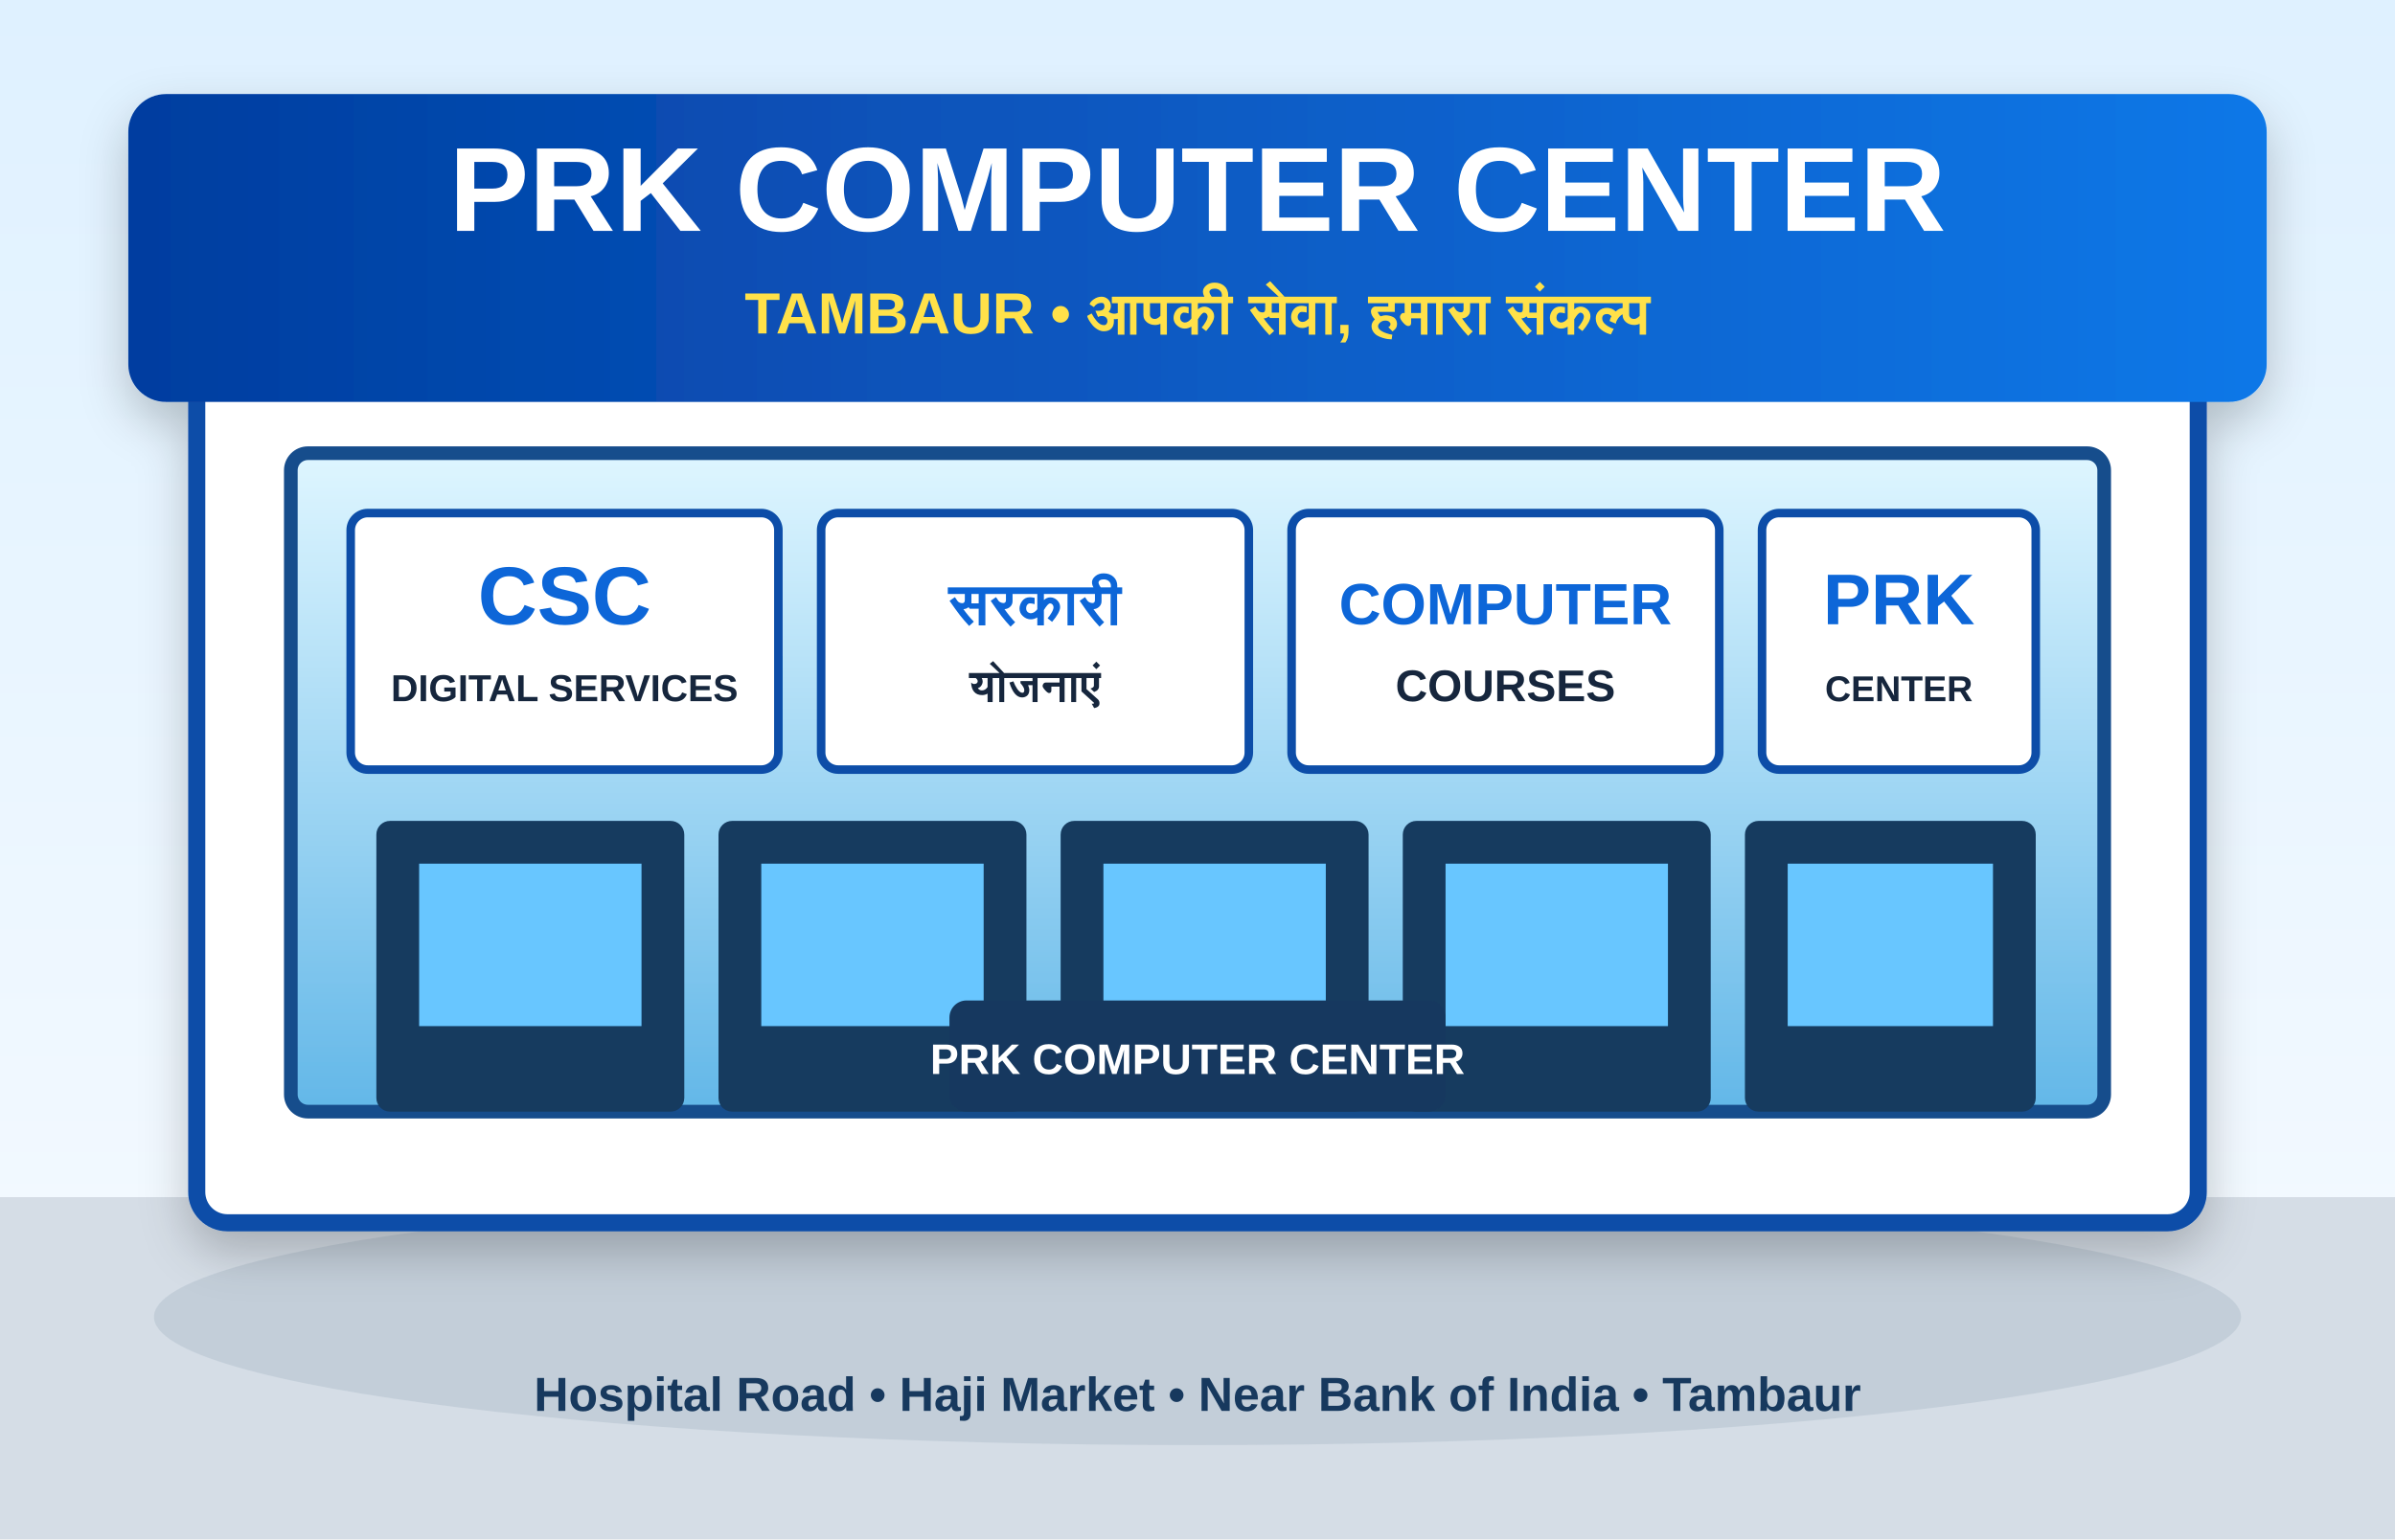
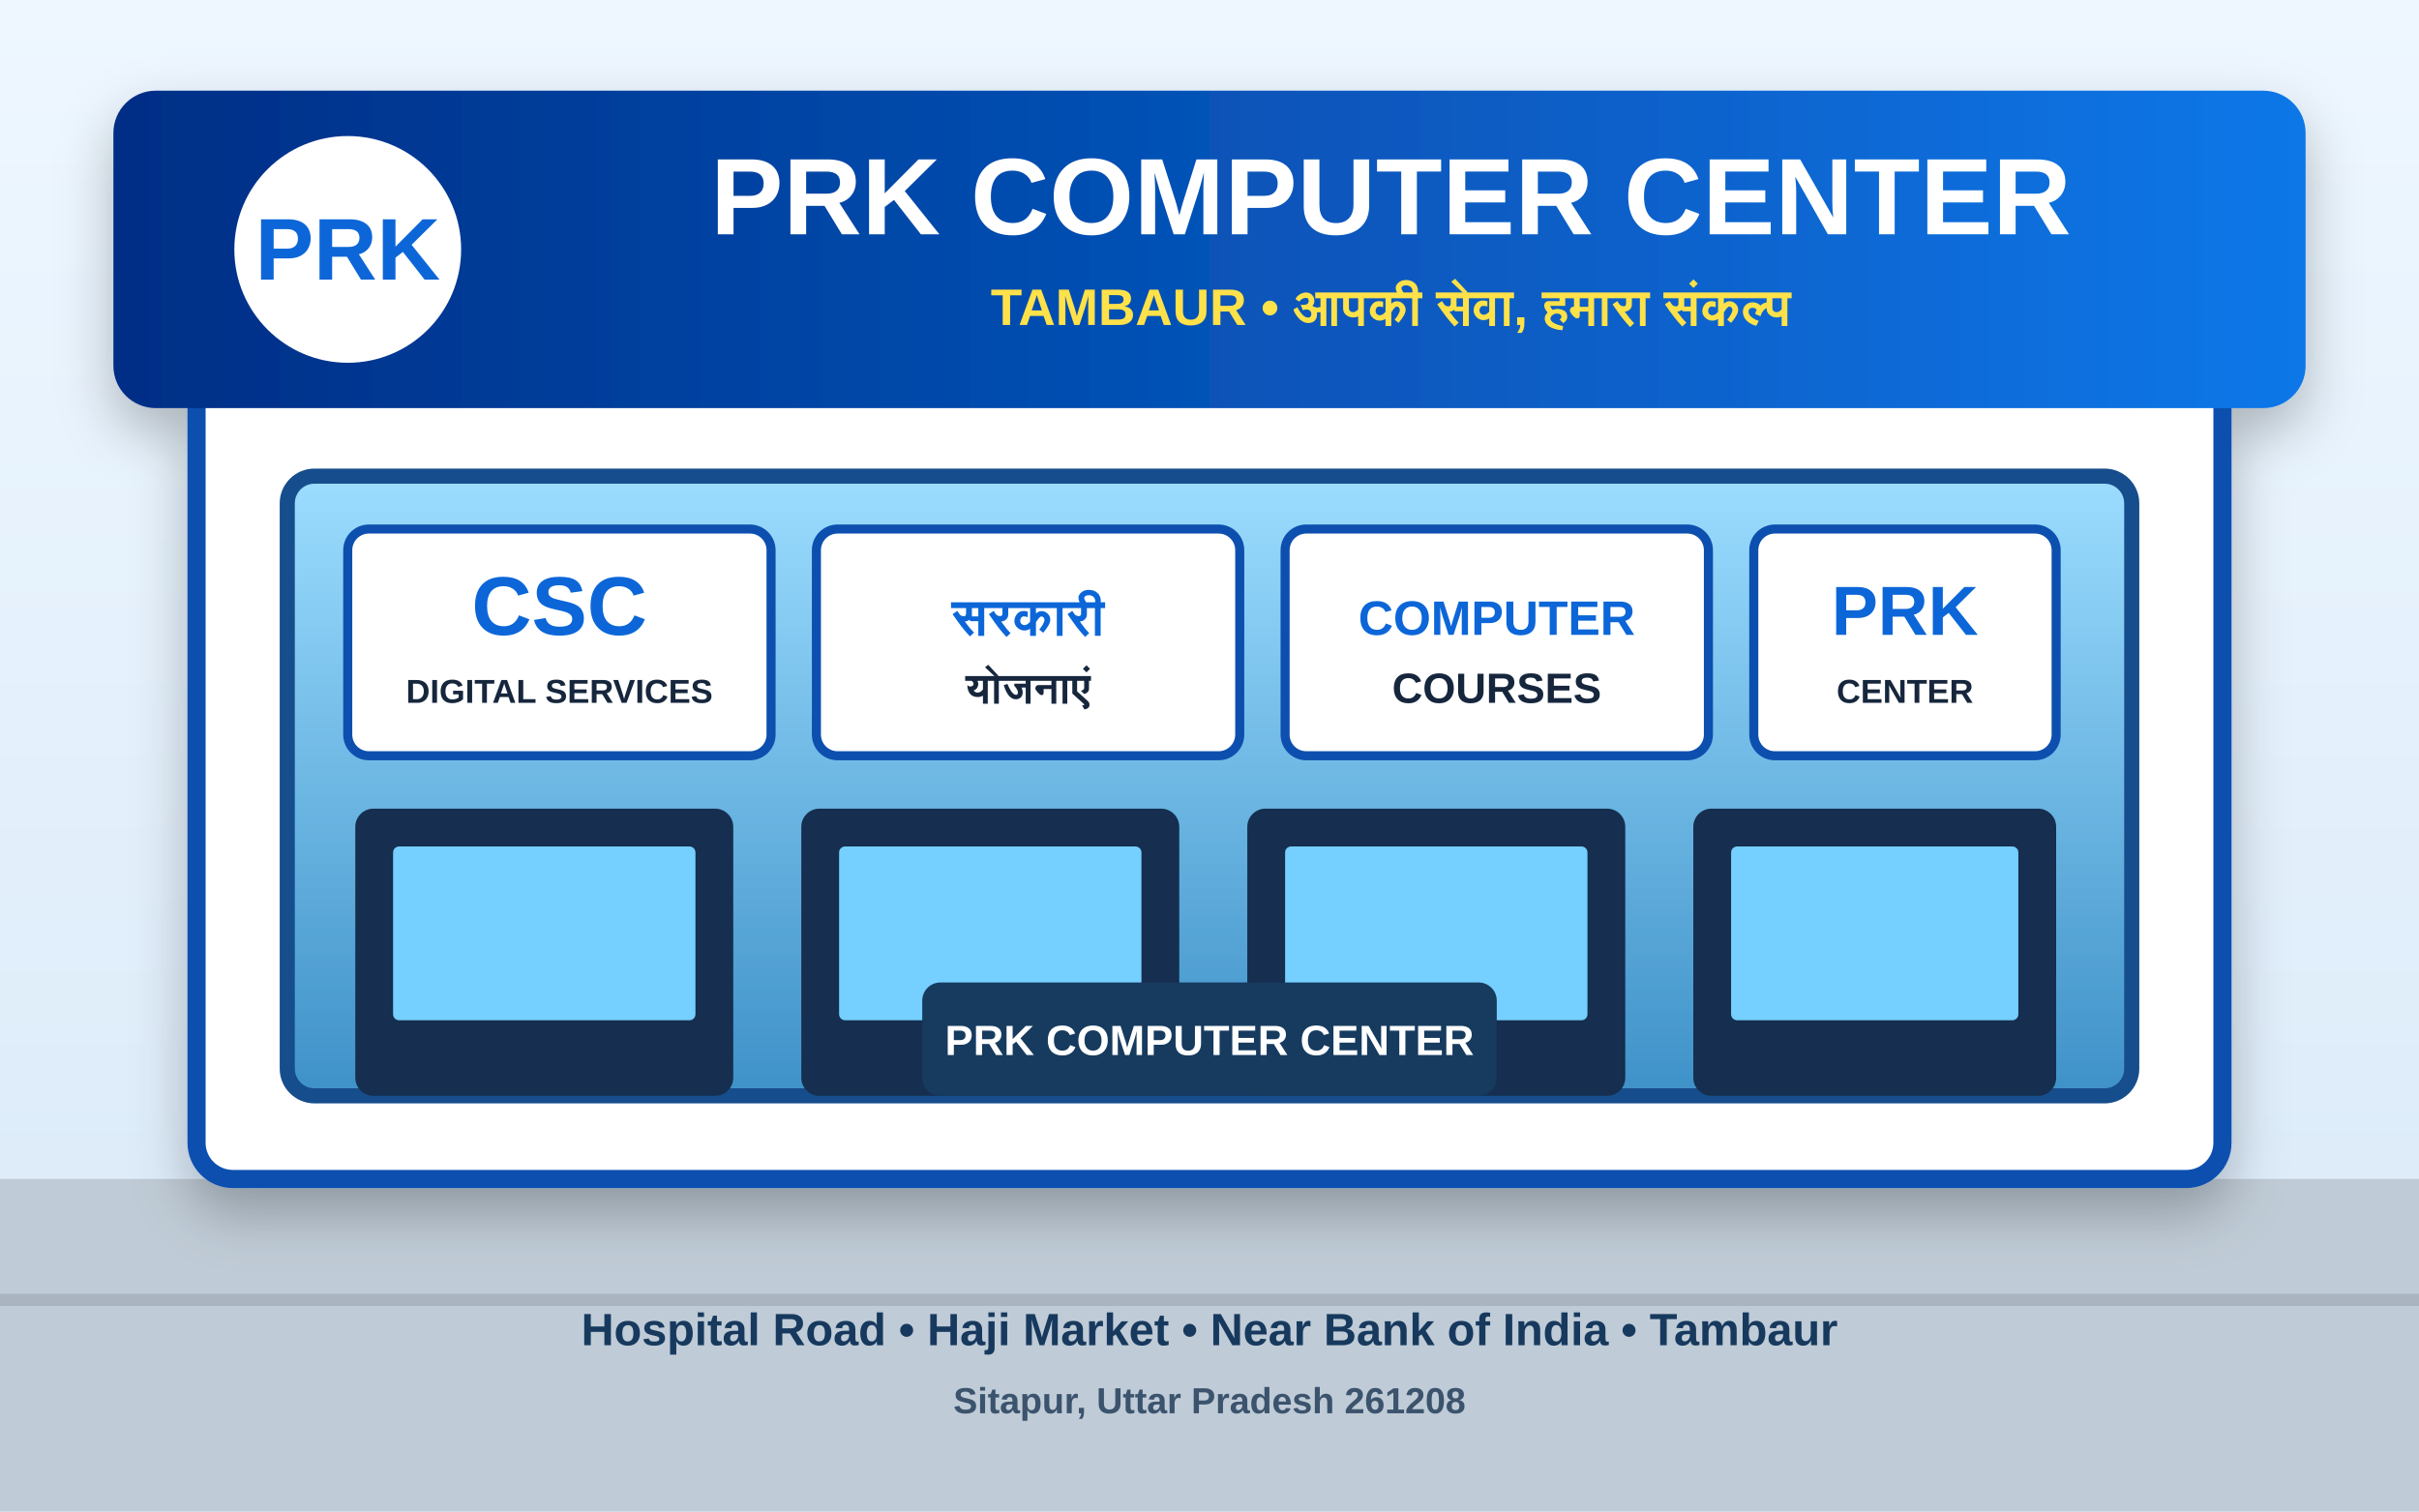
- <svg xmlns="http://www.w3.org/2000/svg" viewBox="0 0 1400 900">
+ <svg xmlns="http://www.w3.org/2000/svg" viewBox="0 0 1600 1000">
  <defs>
-     <linearGradient id="sky" x1="0" y1="0" x2="0" y2="1">
-       <stop stop-color="#dff1ff" />
-       <stop offset="1" stop-color="#f7fbff" />
+     <linearGradient id="bg" x1="0" y1="0" x2="0" y2="1">
+       <stop stop-color="#eef7ff" />
+       <stop offset="1" stop-color="#d9e9f8" />
    </linearGradient>
    <linearGradient id="sign" x1="0" x2="1">
-       <stop stop-color="#063d9f" />
-       <stop offset="1" stop-color="#0878e8" />
+       <stop stop-color="#052e86" />
+       <stop offset="1" stop-color="#0877e8" />
    </linearGradient>
    <linearGradient id="glass" x1="0" y1="0" x2="0" y2="1">
-       <stop stop-color="#dff6ff" />
-       <stop offset="1" stop-color="#62b7e8" />
+       <stop stop-color="#9cddff" />
+       <stop offset="1" stop-color="#3e91c8" />
    </linearGradient>
    <filter id="shadow">
-       <feDropShadow dx="0" dy="12" stdDeviation="14" flood-opacity=".22" />
+       <feDropShadow dx="0" dy="16" stdDeviation="18" flood-opacity=".25" />
    </filter>
  </defs>
-   <rect width="1400" height="900" fill="url(#sky)" />
-   <rect y="700" width="1400" height="200" fill="#d5dde6" />
-   <ellipse cx="700" cy="770" rx="610" ry="75" fill="#aebdca" opacity=".45" />
+   <rect width="1600" height="1000" fill="url(#bg)" />
+   <rect y="780" width="1600" height="220" fill="#bfcbd6" />
+   <path d="M0 860h1600" stroke="#8e9aa6" stroke-width="8" opacity=".45" />
  <g filter="url(#shadow)">
-     <rect x="115" y="155" width="1170" height="560" rx="18" fill="#fff" stroke="#0b4ea8" stroke-width="10" />
-     <rect x="75" y="55" width="1250" height="180" rx="22" fill="url(#sign)" />
-     <text x="700" y="135" text-anchor="middle" font-family="Arial,sans-serif" font-weight="900" font-size="70" fill="#fff">PRK COMPUTER CENTER</text>
-     <text x="700" y="195" text-anchor="middle" font-family="Arial,sans-serif" font-weight="800" font-size="34" fill="#ffe14a">TAMBAUR • आपकी सेवा, हमारा संकल्प</text>
-     <rect x="170" y="265" width="1060" height="385" rx="10" fill="url(#glass)" stroke="#174d8c" stroke-width="8" />
-     <rect x="205" y="300" width="250" height="150" rx="10" fill="#fff" stroke="#0b4ea8" stroke-width="5" />
-     <text x="330" y="365" text-anchor="middle" font-family="Arial" font-weight="900" font-size="48" fill="#0866d8">CSC</text>
-     <text x="330" y="410" text-anchor="middle" font-family="Arial" font-weight="700" font-size="22" fill="#17283d">DIGITAL SERVICES</text>
-     <rect x="480" y="300" width="250" height="150" rx="10" fill="#fff" stroke="#0b4ea8" stroke-width="5" />
-     <text x="605" y="365" text-anchor="middle" font-family="Arial" font-weight="900" font-size="34" fill="#0866d8">सरकारी</text>
-     <text x="605" y="410" text-anchor="middle" font-family="Arial" font-weight="700" font-size="26" fill="#17283d">योजनाएं</text>
-     <rect x="755" y="300" width="250" height="150" rx="10" fill="#fff" stroke="#0b4ea8" stroke-width="5" />
-     <text x="880" y="365" text-anchor="middle" font-family="Arial" font-weight="900" font-size="34" fill="#0866d8">COMPUTER</text>
-     <text x="880" y="410" text-anchor="middle" font-family="Arial" font-weight="700" font-size="26" fill="#17283d">COURSES</text>
-     <rect x="1030" y="300" width="160" height="150" rx="10" fill="#fff" stroke="#0b4ea8" stroke-width="5" />
-     <text x="1110" y="365" text-anchor="middle" font-family="Arial" font-weight="900" font-size="42" fill="#0866d8">PRK</text>
-     <text x="1110" y="410" text-anchor="middle" font-family="Arial" font-weight="700" font-size="21" fill="#17283d">CENTER</text>
-     <rect x="220" y="480" width="180" height="170" rx="8" fill="#153a5f" />
-     <rect x="245" y="505" width="130" height="95" fill="#67c6ff" />
-     <rect x="420" y="480" width="180" height="170" rx="8" fill="#153a5f" />
-     <rect x="445" y="505" width="130" height="95" fill="#67c6ff" />
-     <rect x="620" y="480" width="180" height="170" rx="8" fill="#153a5f" />
-     <rect x="645" y="505" width="130" height="95" fill="#67c6ff" />
-     <rect x="820" y="480" width="180" height="170" rx="8" fill="#153a5f" />
-     <rect x="845" y="505" width="130" height="95" fill="#67c6ff" />
-     <rect x="1020" y="480" width="170" height="170" rx="8" fill="#153a5f" />
-     <rect x="1045" y="505" width="120" height="95" fill="#67c6ff" />
-     <rect x="555" y="585" width="290" height="65" rx="10" fill="#17395e" />
-     <text x="700" y="628" text-anchor="middle" font-family="Arial" font-weight="900" font-size="25" fill="#fff">PRK COMPUTER CENTER</text>
+     <rect x="130" y="160" width="1340" height="620" rx="24" fill="#fff" stroke="#0b4fae" stroke-width="12" />
+     <rect x="75" y="60" width="1450" height="210" rx="28" fill="url(#sign)" />
+     <circle cx="230" cy="165" r="75" fill="#fff" />
+     <text x="230" y="185" text-anchor="middle" font-family="Arial,sans-serif" font-size="58" font-weight="900" fill="#0866d8">PRK</text>
+     <text x="920" y="155" text-anchor="middle" font-family="Arial,sans-serif" font-size="72" font-weight="900" fill="#fff">PRK COMPUTER CENTER</text>
+     <text x="920" y="215" text-anchor="middle" font-family="Arial,sans-serif" font-size="34" font-weight="800" fill="#ffe14a">TAMBAUR • आपकी सेवा, हमारा संकल्प</text>
+     <rect x="190" y="315" width="1220" height="410" rx="18" fill="url(#glass)" stroke="#174d8c" stroke-width="10" />
+     <rect x="230" y="350" width="280" height="150" rx="14" fill="#fff" stroke="#0b4fae" stroke-width="6" />
+     <text x="370" y="420" text-anchor="middle" font-family="Arial" font-size="55" font-weight="900" fill="#0866d8">CSC</text>
+     <text x="370" y="465" text-anchor="middle" font-family="Arial" font-size="22" font-weight="700" fill="#17283d">DIGITAL SERVICES</text>
+     <rect x="540" y="350" width="280" height="150" rx="14" fill="#fff" stroke="#0b4fae" stroke-width="6" />
+     <text x="680" y="420" text-anchor="middle" font-family="Arial" font-size="34" font-weight="900" fill="#0866d8">सरकारी</text>
+     <text x="680" y="465" text-anchor="middle" font-family="Arial" font-size="28" font-weight="700" fill="#17283d">योजनाएं</text>
+     <rect x="850" y="350" width="280" height="150" rx="14" fill="#fff" stroke="#0b4fae" stroke-width="6" />
+     <text x="990" y="420" text-anchor="middle" font-family="Arial" font-size="32" font-weight="900" fill="#0866d8">COMPUTER</text>
+     <text x="990" y="465" text-anchor="middle" font-family="Arial" font-size="28" font-weight="700" fill="#17283d">COURSES</text>
+     <rect x="1160" y="350" width="200" height="150" rx="14" fill="#fff" stroke="#0b4fae" stroke-width="6" />
+     <text x="1260" y="420" text-anchor="middle" font-family="Arial" font-size="46" font-weight="900" fill="#0866d8">PRK</text>
+     <text x="1260" y="465" text-anchor="middle" font-family="Arial" font-size="22" font-weight="700" fill="#17283d">CENTER</text>
+     <g>
+       <rect x="235" y="535" width="250" height="190" rx="12" fill="#132f4f" />
+       <rect x="260" y="560" width="200" height="115" rx="4" fill="#75cfff" />
+       <rect x="530" y="535" width="250" height="190" rx="12" fill="#132f4f" />
+       <rect x="555" y="560" width="200" height="115" rx="4" fill="#75cfff" />
+       <rect x="825" y="535" width="250" height="190" rx="12" fill="#132f4f" />
+       <rect x="850" y="560" width="200" height="115" rx="4" fill="#75cfff" />
+       <rect x="1120" y="535" width="240" height="190" rx="12" fill="#132f4f" />
+       <rect x="1145" y="560" width="190" height="115" rx="4" fill="#75cfff" />
+     </g>
+     <rect x="610" y="650" width="380" height="75" rx="12" fill="#163a5f" />
+     <text x="800" y="698" text-anchor="middle" font-family="Arial" font-size="28" font-weight="900" fill="#fff">PRK COMPUTER CENTER</text>
  </g>
-   <text x="700" y="825" text-anchor="middle" font-family="Arial,sans-serif" font-weight="800" font-size="28" fill="#17395e">Hospital Road • Haji Market • Near Bank of India • Tambaur</text>
+   <text x="800" y="890" text-anchor="middle" font-family="Arial,sans-serif" font-size="30" font-weight="800" fill="#17395e">Hospital Road • Haji Market • Near Bank of India • Tambaur</text>
+   <text x="800" y="935" text-anchor="middle" font-family="Arial,sans-serif" font-size="24" font-weight="700" fill="#3b536d">Sitapur, Uttar Pradesh 261208</text>
</svg>
